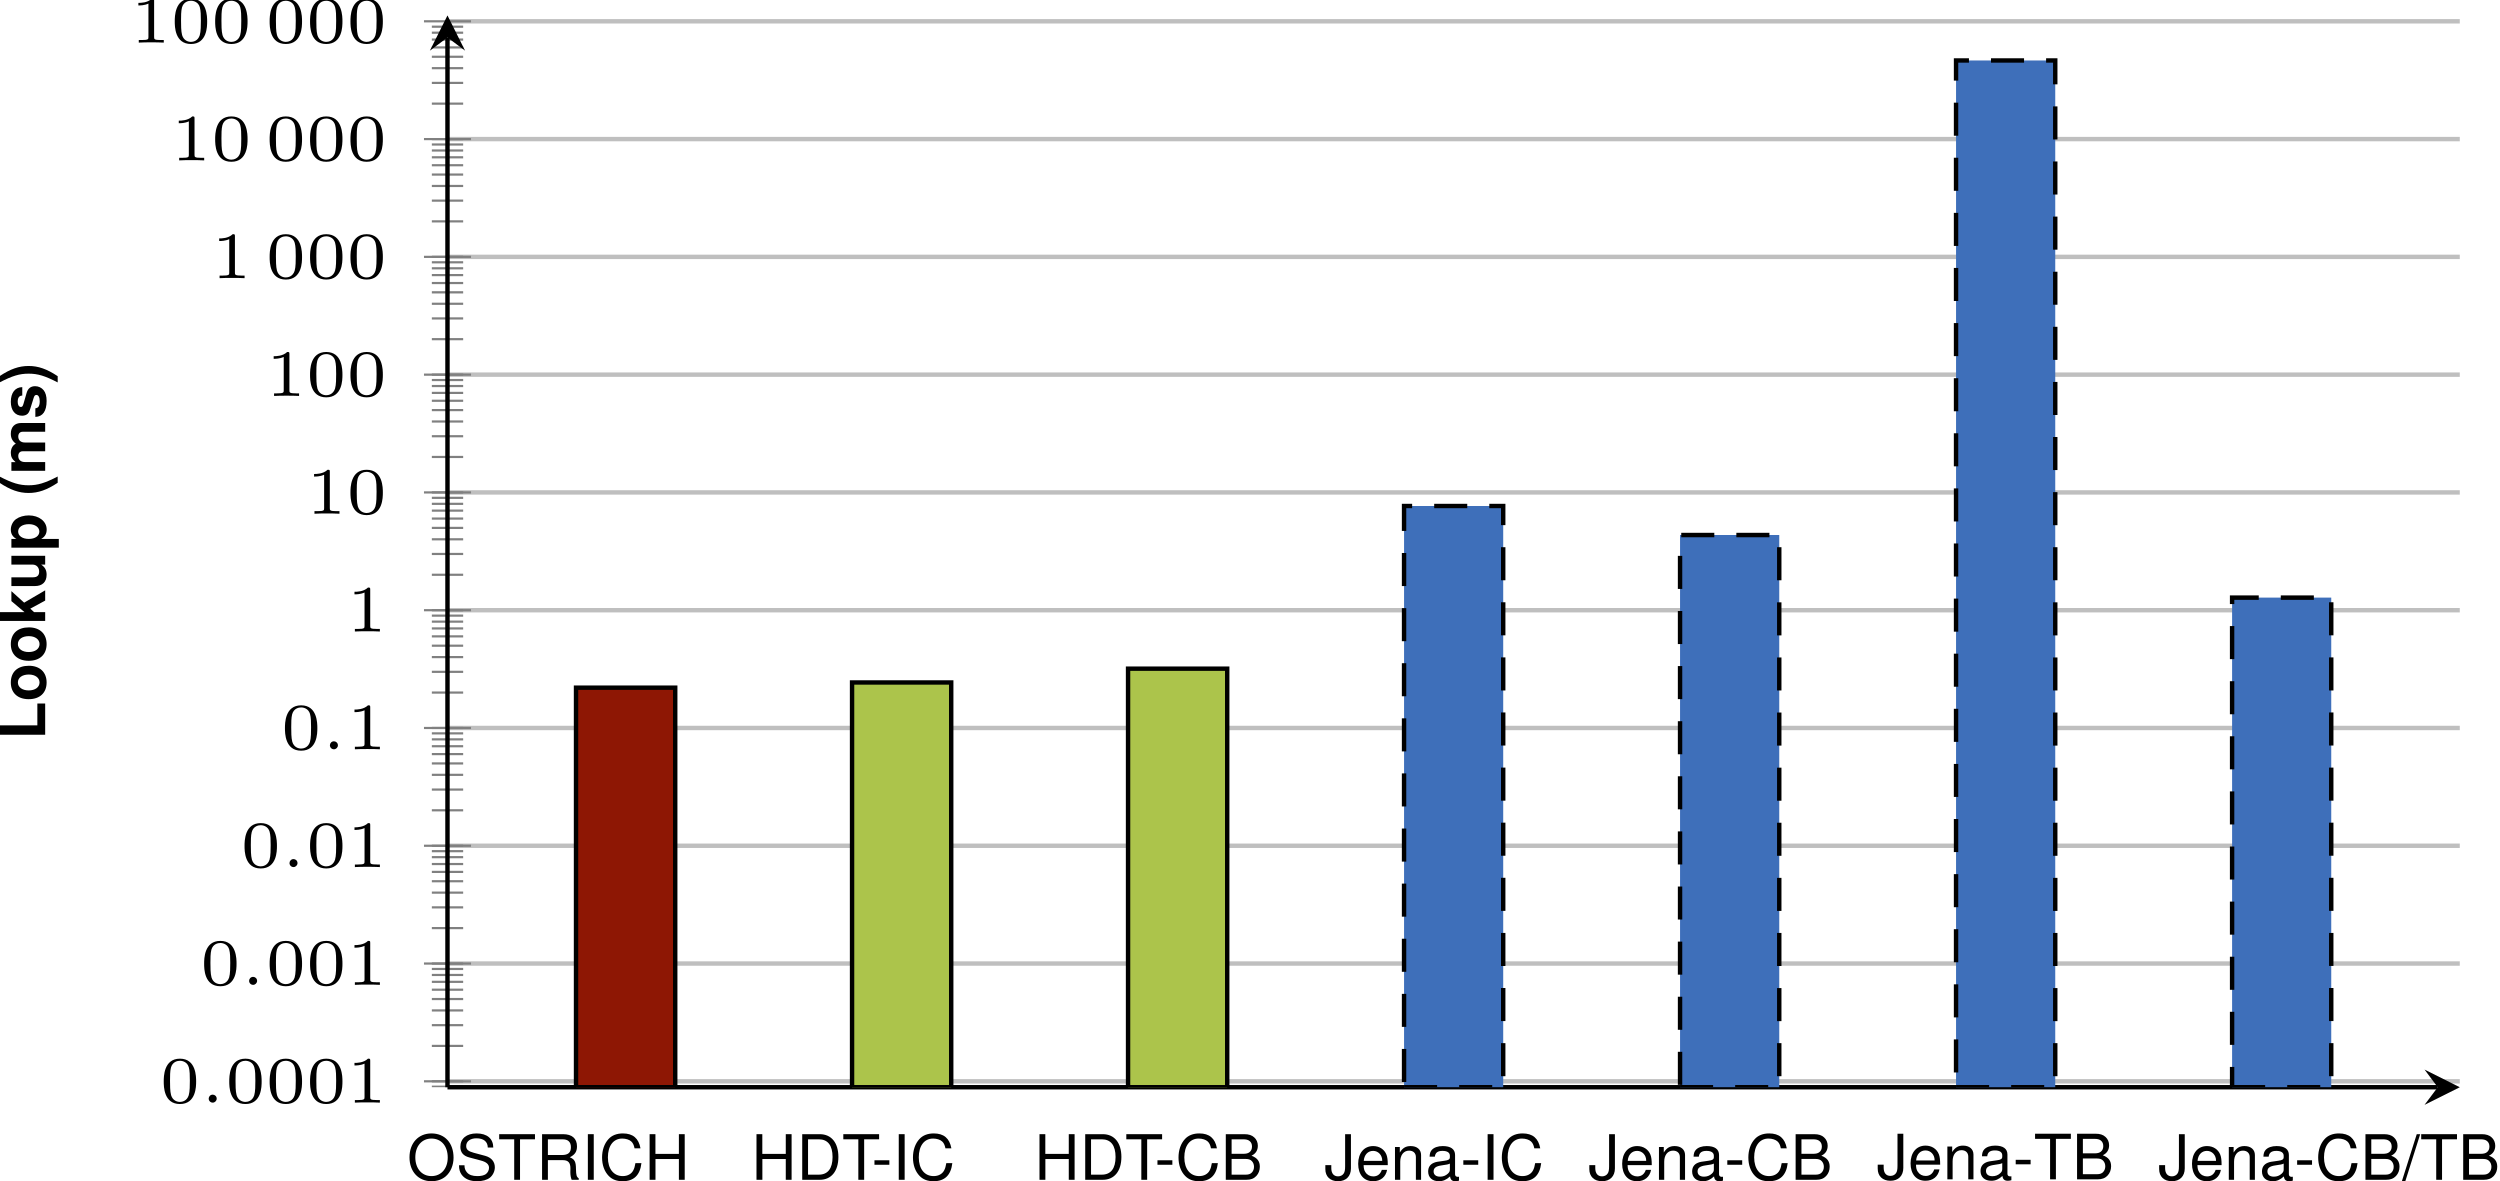
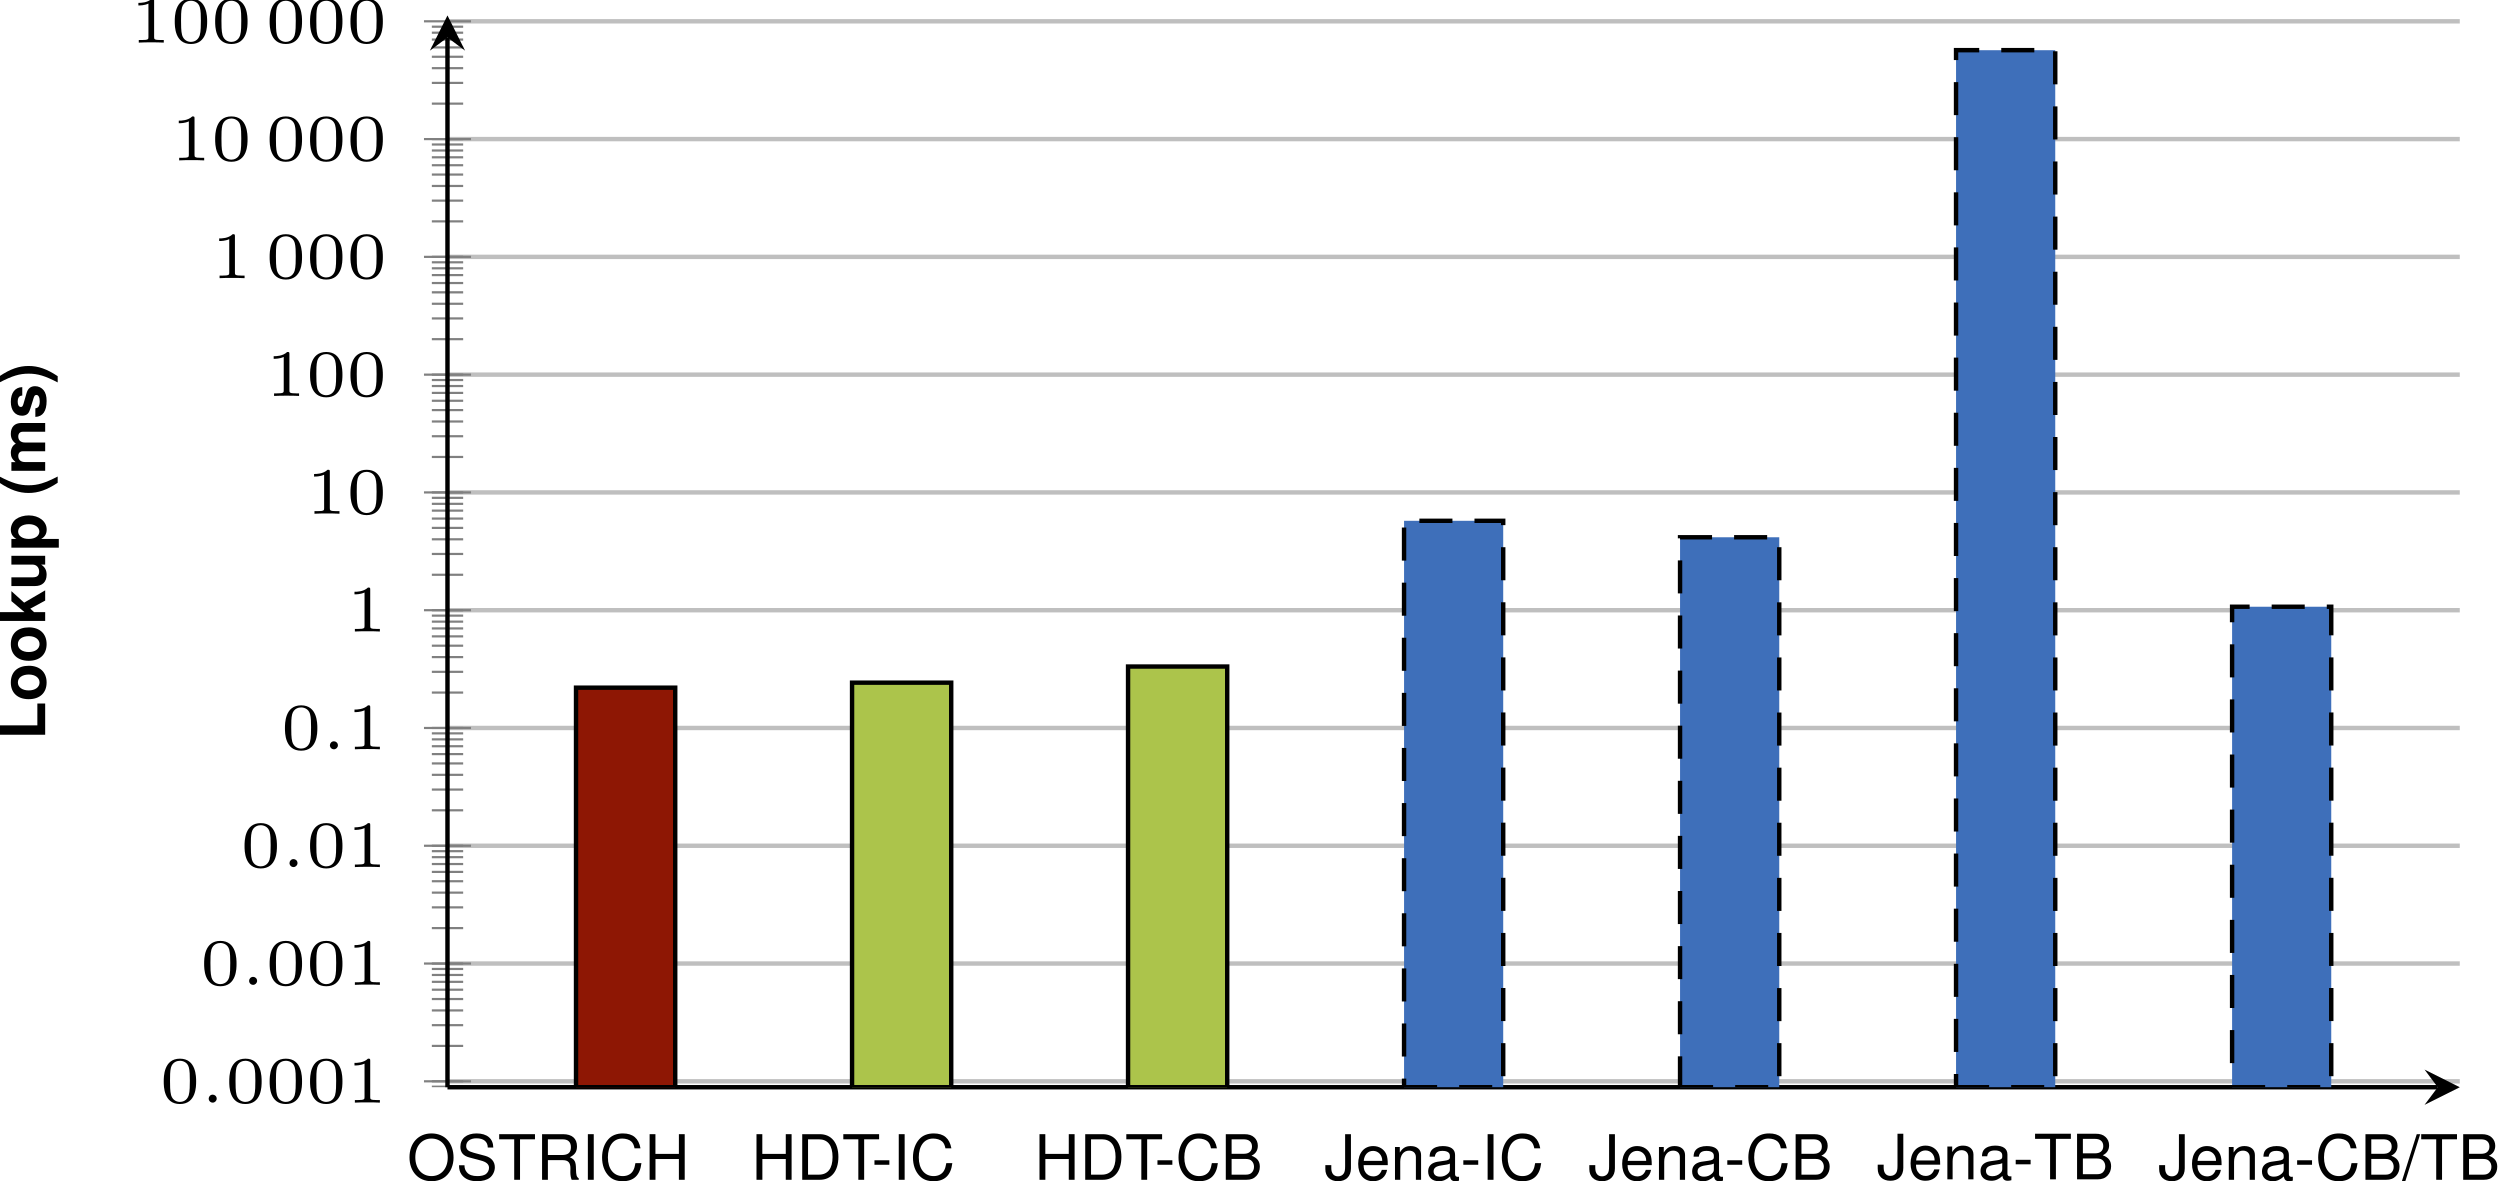
<svg xmlns="http://www.w3.org/2000/svg" xmlns:xlink="http://www.w3.org/1999/xlink" version="1.1" width="226.026pt" height="106.767pt" viewBox="2.848 -12.153 226.026 106.767">
  <defs>
    <clipPath id="clip1">
      <path d="M-98.43 86.144V-10.758H366.977V86.144" />
    </clipPath>
    <clipPath id="clip3">
      <path d="M-98.43 86.144V-10.758H366.977V86.144" />
    </clipPath>
    <clipPath id="clip4">
      <path d="M43.305 86.144H225.238V-10.758H43.305Z" />
    </clipPath>
-     <path id="g1-40" d="M1.148-4.124C.498-3.146 .226-2.365 .226-1.499C.226-.628 .498 .153 1.148 1.131H1.714C1.115-.034 .922-.668 .922-1.499C.922-2.325 1.115-2.97 1.714-4.124H1.148Z" />
-     <path id="g1-41" d="M.69 1.131C1.341 .153 1.612-.628 1.612-1.494C1.612-2.365 1.341-3.146 .69-4.124H.124C.724-2.959 .917-2.325 .917-1.494C.917-.668 .724-.023 .124 1.131H.69Z" />
-     <path id="g1-76" d="M1.301-4.124H.453V0H3.276V-.707H1.301V-4.124Z" />
-     <path id="g1-107" d="M1.126-1.867V-4.124H.334V0H1.126V-1.001L1.443-1.346L2.172 0H3.1L1.986-1.901L3.027-3.055H2.127L1.126-1.867Z" />
-     <path id="g1-109" d="M.339-3.055V0H1.131V-1.833C1.131-2.206 1.335-2.433 1.675-2.433C1.941-2.433 2.105-2.28 2.105-2.037V0H2.897V-1.833C2.897-2.206 3.1-2.433 3.44-2.433C3.706-2.433 3.87-2.28 3.87-2.037V0H4.662V-2.161C4.662-2.755 4.3-3.106 3.689-3.106C3.304-3.106 3.032-2.97 2.795-2.653C2.648-2.942 2.342-3.106 1.963-3.106C1.612-3.106 1.386-2.987 1.126-2.676V-3.055H.339Z" />
-     <path id="g1-111" d="M1.703-3.106C.769-3.106 .198-2.489 .198-1.488C.198-.481 .769 .13 1.709 .13C2.636 .13 3.219-.487 3.219-1.465C3.219-2.501 2.659-3.106 1.703-3.106ZM1.709-2.467C2.144-2.467 2.427-2.076 2.427-1.477C2.427-.905 2.133-.509 1.709-.509C1.279-.509 .99-.905 .99-1.488S1.279-2.467 1.709-2.467Z" />
-     <path id="g1-112" d="M1.12-3.055H.328V1.233H1.12V-.362C1.313-.023 1.584 .136 1.969 .136C2.704 .136 3.247-.554 3.247-1.482C3.247-1.912 3.123-2.342 2.919-2.625C2.716-2.914 2.337-3.106 1.969-3.106C1.584-3.106 1.313-2.942 1.12-2.602V-3.055ZM1.788-2.444C2.189-2.444 2.455-2.054 2.455-1.471C2.455-.917 2.178-.526 1.788-.526C1.392-.526 1.12-.911 1.12-1.482S1.392-2.444 1.788-2.444Z" />
-     <path id="g1-115" d="M2.857-2.071C2.846-2.716 2.348-3.106 1.528-3.106C.752-3.106 .272-2.716 .272-2.088C.272-1.884 .334-1.709 .441-1.59C.549-1.482 .645-1.431 .939-1.335L1.884-1.041C2.082-.979 2.15-.917 2.15-.792C2.15-.605 1.929-.492 1.561-.492C1.358-.492 1.194-.532 1.092-.6C1.007-.662 .973-.724 .939-.888H.164C.187-.221 .679 .13 1.607 .13C2.031 .13 2.354 .04 2.58-.141S2.942-.605 2.942-.905C2.942-1.301 2.744-1.556 2.342-1.675L1.341-1.963C1.12-2.031 1.064-2.076 1.064-2.201C1.064-2.37 1.245-2.484 1.522-2.484C1.901-2.484 2.088-2.348 2.093-2.071H2.857Z" />
-     <path id="g1-117" d="M3.061 0V-3.055H2.269V-1.143C2.269-.781 2.014-.543 1.629-.543C1.29-.543 1.12-.724 1.12-1.092V-3.055H.328V-.928C.328-.255 .702 .13 1.352 .13C1.765 .13 2.042-.023 2.269-.362V0H3.061Z" />
-     <path id="g2-58" d="M1.494-.359C1.494-.574 1.321-.723 1.136-.723C.921-.723 .771-.55 .771-.365C.771-.161 .933 0 1.136 0C1.327 0 1.494-.167 1.494-.359Z" />
    <path id="g5-45" d="M1.607-1.765H.26V-1.358H1.607V-1.765Z" />
    <path id="g5-47" d="M1.296-4.124L-.045 .113H.266L1.607-4.124H1.296Z" />
    <path id="g5-66" d="M.447 0H2.308C2.699 0 2.987-.107 3.208-.345C3.411-.56 3.525-.854 3.525-1.177C3.525-1.675 3.298-1.974 2.772-2.178C3.146-2.354 3.344-2.659 3.344-3.078C3.344-3.378 3.23-3.643 3.015-3.836C2.8-4.034 2.518-4.124 2.122-4.124H.447V0ZM.973-2.348V-3.66H1.991C2.286-3.66 2.45-3.621 2.591-3.513C2.738-3.4 2.817-3.23 2.817-3.004C2.817-2.783 2.738-2.608 2.591-2.495C2.45-2.387 2.286-2.348 1.991-2.348H.973ZM.973-.464V-1.884H2.257C2.512-1.884 2.682-1.822 2.806-1.686C2.931-1.556 2.998-1.375 2.998-1.171C2.998-.973 2.931-.792 2.806-.662C2.682-.526 2.512-.464 2.257-.464H.973Z" />
    <path id="g5-67" d="M3.745-2.846C3.581-3.751 3.061-4.192 2.155-4.192C1.601-4.192 1.154-4.017 .849-3.677C.475-3.27 .272-2.682 .272-2.014C.272-1.335 .481-.752 .871-.351C1.188-.023 1.595 .13 2.133 .13C3.14 .13 3.706-.413 3.83-1.505H3.287C3.242-1.222 3.185-1.03 3.1-.866C2.931-.526 2.58-.334 2.139-.334C1.318-.334 .798-.99 .798-2.02C.798-3.078 1.296-3.728 2.093-3.728C2.427-3.728 2.738-3.626 2.908-3.468C3.061-3.327 3.146-3.151 3.208-2.846H3.745Z" />
    <path id="g5-68" d="M.504 0H2.093C3.134 0 3.774-.781 3.774-2.065C3.774-3.344 3.14-4.124 2.093-4.124H.504V0ZM1.03-.464V-3.66H2.003C2.817-3.66 3.247-3.112 3.247-2.059C3.247-1.018 2.817-.464 2.003-.464H1.03Z" />
    <path id="g5-72" d="M3.117-1.878V0H3.643V-4.124H3.117V-2.342H.996V-4.124H.47V0H1.001V-1.878H3.117Z" />
    <path id="g5-73" d="M1.098-4.124H.566V0H1.098V-4.124Z" />
    <path id="g5-74" d="M1.884-4.124V-1.222C1.884-.894 1.85-.707 1.754-.566C1.652-.407 1.46-.311 1.25-.311C.854-.311 .634-.577 .634-1.058V-1.324H.096V-.962C.096-.294 .537 .13 1.245 .13C1.963 .13 2.41-.317 2.41-1.03V-4.124H1.884Z" />
    <path id="g5-79" d="M2.201-4.192C1.018-4.192 .215-3.321 .215-2.031S1.018 .13 2.206 .13C2.704 .13 3.151-.023 3.485-.306C3.932-.685 4.198-1.324 4.198-1.997C4.198-3.327 3.411-4.192 2.201-4.192ZM2.201-3.728C3.095-3.728 3.672-3.049 3.672-2.008C3.672-1.013 3.078-.334 2.206-.334C1.33-.334 .741-1.013 .741-2.031S1.33-3.728 2.201-3.728Z" />
    <path id="g5-82" d="M1.052-1.776H2.41C2.88-1.776 3.089-1.55 3.089-1.041L3.083-.673C3.083-.419 3.129-.17 3.202 0H3.841V-.13C3.643-.266 3.604-.413 3.592-.962C3.587-1.641 3.479-1.844 3.032-2.037C3.496-2.263 3.683-2.552 3.683-3.021C3.683-3.734 3.236-4.124 2.427-4.124H.526V0H1.052V-1.776ZM1.052-2.24V-3.66H2.325C2.619-3.66 2.789-3.615 2.919-3.502C3.061-3.383 3.134-3.196 3.134-2.948C3.134-2.461 2.885-2.24 2.325-2.24H1.052Z" />
    <path id="g5-83" d="M3.372-2.914C3.366-3.723 2.812-4.192 1.861-4.192C.956-4.192 .396-3.728 .396-2.981C.396-2.478 .662-2.161 1.205-2.02L2.229-1.748C2.75-1.612 2.987-1.403 2.987-1.081C2.987-.86 2.868-.634 2.693-.509C2.529-.396 2.269-.334 1.935-.334C1.488-.334 1.182-.441 .984-.679C.832-.86 .764-1.058 .769-1.313H.272C.277-.933 .351-.685 .515-.458C.798-.074 1.273 .13 1.901 .13C2.393 .13 2.795 .017 3.061-.187C3.338-.407 3.513-.775 3.513-1.131C3.513-1.641 3.196-2.014 2.636-2.167L1.601-2.444C1.103-2.58 .922-2.738 .922-3.055C.922-3.474 1.29-3.751 1.844-3.751C2.501-3.751 2.868-3.451 2.874-2.914H3.372Z" />
    <path id="g5-84" d="M2.003-3.66H3.355V-4.124H.119V-3.66H1.477V0H2.003V-3.66Z" />
    <path id="g5-97" d="M3.027-.277C2.976-.266 2.953-.266 2.925-.266C2.761-.266 2.67-.351 2.67-.498V-2.24C2.67-2.767 2.286-3.049 1.556-3.049C1.126-3.049 .769-2.925 .571-2.704C.436-2.552 .379-2.382 .368-2.088H.843C.883-2.45 1.098-2.614 1.539-2.614C1.963-2.614 2.201-2.455 2.201-2.172V-2.048C2.201-1.85 2.082-1.765 1.709-1.72C1.041-1.635 .939-1.612 .758-1.539C.413-1.397 .238-1.131 .238-.747C.238-.209 .611 .13 1.211 .13C1.584 .13 1.884 0 2.218-.306C2.252-.006 2.399 .13 2.704 .13C2.8 .13 2.874 .119 3.027 .079V-.277ZM2.201-.933C2.201-.775 2.155-.679 2.014-.549C1.822-.373 1.59-.283 1.313-.283C.945-.283 .73-.458 .73-.758C.73-1.069 .939-1.228 1.443-1.301C1.941-1.369 2.042-1.392 2.201-1.465V-.933Z" />
    <path id="g5-101" d="M2.902-1.324C2.902-1.776 2.868-2.048 2.783-2.269C2.591-2.755 2.139-3.049 1.584-3.049C.758-3.049 .226-2.416 .226-1.443S.741 .13 1.573 .13C2.252 .13 2.721-.255 2.84-.9H2.365C2.235-.509 1.969-.306 1.59-.306C1.29-.306 1.035-.441 .877-.69C.764-.86 .724-1.03 .718-1.324H2.902ZM.73-1.709C.769-2.257 1.103-2.614 1.578-2.614C2.042-2.614 2.399-2.229 2.399-1.743C2.399-1.731 2.399-1.72 2.393-1.709H.73Z" />
    <path id="g5-110" d="M.396-2.965V0H.871V-1.635C.871-2.24 1.188-2.636 1.675-2.636C2.048-2.636 2.286-2.41 2.286-2.054V0H2.755V-2.24C2.755-2.733 2.387-3.049 1.816-3.049C1.375-3.049 1.092-2.88 .832-2.467V-2.965H.396Z" />
+     <path id="g1-40" d="M1.148-4.124C.498-3.146 .226-2.365 .226-1.499C.226-.628 .498 .153 1.148 1.131H1.714C1.115-.034 .922-.668 .922-1.499C.922-2.325 1.115-2.97 1.714-4.124H1.148Z" />
+     <path id="g1-41" d="M.69 1.131C1.341 .153 1.612-.628 1.612-1.494C1.612-2.365 1.341-3.146 .69-4.124H.124C.724-2.959 .917-2.325 .917-1.494C.917-.668 .724-.023 .124 1.131H.69Z" />
+     <path id="g1-76" d="M1.301-4.124H.453V0H3.276V-.707H1.301V-4.124Z" />
+     <path id="g1-107" d="M1.126-1.867V-4.124H.334V0H1.126V-1.001L1.443-1.346L2.172 0H3.1L1.986-1.901L3.027-3.055H2.127L1.126-1.867Z" />
+     <path id="g1-109" d="M.339-3.055V0H1.131V-1.833C1.131-2.206 1.335-2.433 1.675-2.433C1.941-2.433 2.105-2.28 2.105-2.037V0H2.897V-1.833C2.897-2.206 3.1-2.433 3.44-2.433C3.706-2.433 3.87-2.28 3.87-2.037V0H4.662V-2.161C4.662-2.755 4.3-3.106 3.689-3.106C3.304-3.106 3.032-2.97 2.795-2.653C2.648-2.942 2.342-3.106 1.963-3.106C1.612-3.106 1.386-2.987 1.126-2.676V-3.055H.339Z" />
+     <path id="g1-111" d="M1.703-3.106C.769-3.106 .198-2.489 .198-1.488C.198-.481 .769 .13 1.709 .13C2.636 .13 3.219-.487 3.219-1.465C3.219-2.501 2.659-3.106 1.703-3.106ZM1.709-2.467C2.144-2.467 2.427-2.076 2.427-1.477C2.427-.905 2.133-.509 1.709-.509C1.279-.509 .99-.905 .99-1.488S1.279-2.467 1.709-2.467Z" />
+     <path id="g1-112" d="M1.12-3.055H.328V1.233H1.12V-.362C1.313-.023 1.584 .136 1.969 .136C2.704 .136 3.247-.554 3.247-1.482C3.247-1.912 3.123-2.342 2.919-2.625C2.716-2.914 2.337-3.106 1.969-3.106C1.584-3.106 1.313-2.942 1.12-2.602V-3.055ZM1.788-2.444C2.189-2.444 2.455-2.054 2.455-1.471C2.455-.917 2.178-.526 1.788-.526C1.392-.526 1.12-.911 1.12-1.482S1.392-2.444 1.788-2.444Z" />
+     <path id="g1-115" d="M2.857-2.071C2.846-2.716 2.348-3.106 1.528-3.106C.752-3.106 .272-2.716 .272-2.088C.272-1.884 .334-1.709 .441-1.59C.549-1.482 .645-1.431 .939-1.335L1.884-1.041C2.082-.979 2.15-.917 2.15-.792C2.15-.605 1.929-.492 1.561-.492C1.358-.492 1.194-.532 1.092-.6C1.007-.662 .973-.724 .939-.888H.164C.187-.221 .679 .13 1.607 .13C2.031 .13 2.354 .04 2.58-.141S2.942-.605 2.942-.905C2.942-1.301 2.744-1.556 2.342-1.675L1.341-1.963C1.12-2.031 1.064-2.076 1.064-2.201C1.064-2.37 1.245-2.484 1.522-2.484C1.901-2.484 2.088-2.348 2.093-2.071H2.857Z" />
+     <path id="g1-117" d="M3.061 0V-3.055H2.269V-1.143C2.269-.781 2.014-.543 1.629-.543C1.29-.543 1.12-.724 1.12-1.092V-3.055H.328V-.928C.328-.255 .702 .13 1.352 .13C1.765 .13 2.042-.023 2.269-.362V0H3.061Z" />
+     <path id="g2-58" d="M1.494-.359C1.494-.574 1.321-.723 1.136-.723C.921-.723 .771-.55 .771-.365C.771-.161 .933 0 1.136 0C1.327 0 1.494-.167 1.494-.359Z" />
    <path id="g3-48" d="M3.288-1.907C3.288-2.343 3.288-3.975 1.823-3.975S.359-2.343 .359-1.907C.359-1.476 .359 .126 1.823 .126S3.288-1.476 3.288-1.907ZM1.823-.066C1.572-.066 1.166-.185 1.022-.681C.927-1.028 .927-1.614 .927-1.985C.927-2.385 .927-2.845 1.01-3.168C1.16-3.706 1.614-3.784 1.823-3.784C2.098-3.784 2.493-3.652 2.624-3.198C2.714-2.881 2.72-2.445 2.72-1.985C2.72-1.602 2.72-.998 2.618-.664C2.451-.143 2.02-.066 1.823-.066Z" />
    <path id="g3-49" d="M2.146-3.796C2.146-3.975 2.122-3.975 1.943-3.975C1.548-3.593 .938-3.593 .723-3.593V-3.359C.879-3.359 1.273-3.359 1.632-3.527V-.508C1.632-.311 1.632-.233 1.016-.233H.759V0C1.088-.024 1.554-.024 1.889-.024S2.69-.024 3.019 0V-.233H2.762C2.146-.233 2.146-.311 2.146-.508V-3.796Z" />
  </defs>
  <g id="page1">
    <path d="M43.305 85.609H225.238M43.305 74.961H225.238M43.305 64.312H225.238M43.305 53.664H225.238M43.305 43.016H225.238M43.305 32.367H225.238M43.305 21.719H225.238M43.305 11.07H225.238M43.305 .422H225.238M43.305-10.227H225.238" stroke="#bfbfbf" fill="none" stroke-width=".399" stroke-miterlimit="10" clip-path="url(#clip1)" />
    <path d="M41.891 86.098H44.723M41.891 85.609H44.723M41.891 82.406H44.723M41.891 80.531H44.723M41.891 79.199H44.723M41.891 78.168H44.723M41.891 77.324H44.723M41.891 76.613H44.723M41.891 75.992H44.723M41.891 75.449H44.723M41.891 74.961H44.723M41.891 71.758H44.723M41.891 69.883H44.723M41.891 68.551H44.723M41.891 67.519H44.723M41.891 66.676H44.723M41.891 65.965H44.723M41.891 65.344H44.723M41.891 64.801H44.723M41.891 64.312H44.723M41.891 61.109H44.723M41.891 59.234H44.723M41.891 57.902H44.723M41.891 56.871H44.723M41.891 56.027H44.723M41.891 55.312H44.723M41.891 54.695H44.723M41.891 54.152H44.723M41.891 53.664H44.723M41.891 50.461H44.723M41.891 48.586H44.723M41.891 47.254H44.723M41.891 46.223H44.723M41.891 45.379H44.723M41.891 44.664H44.723M41.891 44.047H44.723M41.891 43.504H44.723M41.891 43.016H44.723M41.891 39.812H44.723M41.891 37.934H44.723M41.891 36.605H44.723M41.891 35.574H44.723M41.891 34.73H44.723M41.891 34.016H44.723M41.891 33.398H44.723M41.891 32.855H44.723M41.891 32.367H44.723M41.891 29.16H44.723M41.891 27.285H44.723M41.891 25.957H44.723M41.891 24.926H44.723M41.891 24.082H44.723M41.891 23.367H44.723M41.891 22.75H44.723M41.891 22.207H44.723M41.891 21.719H44.723M41.891 18.512H44.723M41.891 16.637H44.723M41.891 15.309H44.723M41.891 14.277H44.723M41.891 13.434H44.723M41.891 12.719H44.723M41.891 12.102H44.723M41.891 11.559H44.723M41.891 11.07H44.723M41.891 7.863H44.723M41.891 5.988H44.723M41.891 4.66H44.723M41.891 3.629H44.723M41.891 2.785H44.723M41.891 2.07H44.723M41.891 1.453H44.723M41.891 .91H44.723M41.891 .422H44.723M41.891-2.785H44.723M41.891-4.66H44.723M41.891-5.988H44.723M41.891-7.019H44.723M41.891-7.863H44.723M41.891-8.578H44.723M41.891-9.195H44.723M41.891-9.738H44.723" stroke="#808080" fill="none" stroke-width=".199" stroke-miterlimit="10" clip-path="url(#clip3)" />
    <path d="M41.18 85.609H45.434M41.18 74.961H45.434M41.18 64.312H45.434M41.18 53.664H45.434M41.18 43.016H45.434M41.18 32.367H45.434M41.18 21.719H45.434M41.18 11.07H45.434M41.18 .422H45.434M41.18-10.227H45.434" stroke="#808080" fill="none" stroke-width=".199" stroke-miterlimit="10" clip-path="url(#clip3)" />
    <path d="M43.305 86.144H223.246" stroke="#000" fill="none" stroke-width=".399" stroke-miterlimit="10" />
    <path d="M225.238 86.145L222.051 84.547L223.246 86.145L222.051 87.738" />
    <path d="M43.305 86.144V-8.766" stroke="#000" fill="none" stroke-width=".399" stroke-miterlimit="10" />
    <path d="M43.305-10.758L41.711-7.57L43.305-8.766L44.898-7.57" />
    <g transform="matrix(1 0 0 1 -90.6765 58.295)">
      <use x="107.969" y="29.242" xlink:href="#g3-48" />
      <use x="111.622" y="29.242" xlink:href="#g2-58" />
      <use x="113.892" y="29.242" xlink:href="#g3-48" />
      <use x="117.545" y="29.242" xlink:href="#g3-48" />
      <use x="121.197" y="29.242" xlink:href="#g3-48" />
      <use x="124.85" y="29.242" xlink:href="#g3-49" />
    </g>
    <g transform="matrix(1 0 0 1 -87.0235 47.6463)">
      <use x="107.969" y="29.242" xlink:href="#g3-48" />
      <use x="111.622" y="29.242" xlink:href="#g2-58" />
      <use x="113.892" y="29.242" xlink:href="#g3-48" />
      <use x="117.545" y="29.242" xlink:href="#g3-48" />
      <use x="121.197" y="29.242" xlink:href="#g3-49" />
    </g>
    <g transform="matrix(1 0 0 1 -83.3706 36.9977)">
      <use x="107.969" y="29.242" xlink:href="#g3-48" />
      <use x="111.622" y="29.242" xlink:href="#g2-58" />
      <use x="113.892" y="29.242" xlink:href="#g3-48" />
      <use x="117.545" y="29.242" xlink:href="#g3-49" />
    </g>
    <g transform="matrix(1 0 0 1 -79.7176 26.349)">
      <use x="107.969" y="29.242" xlink:href="#g3-48" />
      <use x="111.622" y="29.242" xlink:href="#g2-58" />
      <use x="113.892" y="29.242" xlink:href="#g3-49" />
    </g>
    <g transform="matrix(1 0 0 1 -73.7954 15.7004)">
      <use x="107.969" y="29.242" xlink:href="#g3-49" />
    </g>
    <g transform="matrix(1 0 0 1 -77.4484 5.0518)">
      <use x="107.969" y="29.242" xlink:href="#g3-49" />
      <use x="111.622" y="29.242" xlink:href="#g3-48" />
    </g>
    <g transform="matrix(1 0 0 1 -81.1013 -5.5969)">
      <use x="107.969" y="29.242" xlink:href="#g3-49" />
      <use x="111.622" y="29.242" xlink:href="#g3-48" />
      <use x="115.275" y="29.242" xlink:href="#g3-48" />
    </g>
    <g transform="matrix(1 0 0 1 -86.0273 -16.2455)">
      <use x="107.969" y="29.242" xlink:href="#g3-49" />
      <use x="112.895" y="29.242" xlink:href="#g3-48" />
      <use x="116.548" y="29.242" xlink:href="#g3-48" />
      <use x="120.201" y="29.242" xlink:href="#g3-48" />
    </g>
    <g transform="matrix(1 0 0 1 -89.6802 -26.89414)">
      <use x="107.969" y="29.242" xlink:href="#g3-49" />
      <use x="111.622" y="29.242" xlink:href="#g3-48" />
      <use x="116.548" y="29.242" xlink:href="#g3-48" />
      <use x="120.201" y="29.242" xlink:href="#g3-48" />
      <use x="123.854" y="29.242" xlink:href="#g3-48" />
    </g>
    <g transform="matrix(1 0 0 1 -93.3332 -37.5428)">
      <use x="107.969" y="29.242" xlink:href="#g3-49" />
      <use x="111.622" y="29.242" xlink:href="#g3-48" />
      <use x="115.275" y="29.242" xlink:href="#g3-48" />
      <use x="120.201" y="29.242" xlink:href="#g3-48" />
      <use x="123.854" y="29.242" xlink:href="#g3-48" />
      <use x="127.507" y="29.242" xlink:href="#g3-48" />
    </g>
    <path d="M54.926 86.144H63.895V50.02H54.926Z" fill="#8e1704" clip-path="url(#clip4)" />
    <path d="M54.926 86.144H63.895V50.02H54.926Z" stroke="#000" fill="none" stroke-width=".399" stroke-miterlimit="10" clip-path="url(#clip4)" />
-     <path d="M79.883 86.144H88.848V49.551H79.883Z" fill="#acc44b" clip-path="url(#clip4)" />
-     <path d="M79.883 86.144H88.848V49.551H79.883Z" stroke="#000" fill="none" stroke-width=".399" stroke-miterlimit="10" clip-path="url(#clip4)" />
-     <path d="M104.836 86.144H113.801V48.301H104.836Z" fill="#acc44b" clip-path="url(#clip4)" />
-     <path d="M104.836 86.144H113.801V48.301H104.836Z" stroke="#000" fill="none" stroke-width=".399" stroke-miterlimit="10" clip-path="url(#clip4)" />
-     <path d="M129.789 86.144H138.754V33.594H129.789Z" fill="#3e6fba" clip-path="url(#clip4)" />
-     <path d="M129.789 86.144H138.754V33.594H129.789Z" stroke="#000" fill="none" stroke-width=".399" stroke-miterlimit="10" stroke-dasharray="2.989,1.993" clip-path="url(#clip4)" />
-     <path d="M154.742 86.144H163.711V36.219H154.742Z" fill="#3e6fba" clip-path="url(#clip4)" />
-     <path d="M154.742 86.144H163.711V36.219H154.742Z" stroke="#000" fill="none" stroke-width=".399" stroke-miterlimit="10" stroke-dasharray="2.989,1.993" clip-path="url(#clip4)" />
-     <path d="M179.695 86.144H188.664V-6.688H179.695Z" fill="#3e6fba" clip-path="url(#clip4)" />
-     <path d="M179.695 86.144H188.664V-6.688H179.695Z" stroke="#000" fill="none" stroke-width=".399" stroke-miterlimit="10" stroke-dasharray="2.989,1.993" clip-path="url(#clip4)" />
-     <path d="M204.653 86.144H213.617V41.879H204.653Z" fill="#3e6fba" clip-path="url(#clip4)" />
-     <path d="M204.653 86.144H213.617V41.879H204.653Z" stroke="#000" fill="none" stroke-width=".399" stroke-miterlimit="10" stroke-dasharray="2.989,1.993" clip-path="url(#clip4)" />
+     <path d="M79.883 86.144H88.848V49.566H79.883Z" fill="#acc44b" clip-path="url(#clip4)" />
+     <path d="M79.883 86.144H88.848V49.566H79.883Z" stroke="#000" fill="none" stroke-width=".399" stroke-miterlimit="10" clip-path="url(#clip4)" />
+     <path d="M104.836 86.144H113.801V48.109H104.836Z" fill="#acc44b" clip-path="url(#clip4)" />
+     <path d="M104.836 86.144H113.801V48.109H104.836Z" stroke="#000" fill="none" stroke-width=".399" stroke-miterlimit="10" clip-path="url(#clip4)" />
+     <path d="M129.789 86.144H138.754V34.934H129.789Z" fill="#3e6fba" clip-path="url(#clip4)" />
+     <path d="M129.789 86.144H138.754V34.934H129.789Z" stroke="#000" fill="none" stroke-width=".399" stroke-miterlimit="10" stroke-dasharray="2.989,1.993" clip-path="url(#clip4)" />
+     <path d="M154.742 86.144H163.711V36.422H154.742Z" fill="#3e6fba" clip-path="url(#clip4)" />
+     <path d="M154.742 86.144H163.711V36.422H154.742Z" stroke="#000" fill="none" stroke-width=".399" stroke-miterlimit="10" stroke-dasharray="2.989,1.993" clip-path="url(#clip4)" />
+     <path d="M179.695 86.144H188.664V-7.617H179.695Z" fill="#3e6fba" clip-path="url(#clip4)" />
+     <path d="M179.695 86.144H188.664V-7.617H179.695Z" stroke="#000" fill="none" stroke-width=".399" stroke-miterlimit="10" stroke-dasharray="2.989,1.993" clip-path="url(#clip4)" />
+     <path d="M204.653 86.144H213.617V42.703H204.653Z" fill="#3e6fba" clip-path="url(#clip4)" />
+     <path d="M204.653 86.144H213.617V42.703H204.653Z" stroke="#000" fill="none" stroke-width=".399" stroke-miterlimit="10" stroke-dasharray="2.989,1.993" clip-path="url(#clip4)" />
    <g transform="matrix(0 -1 1 0 -22.30968 162.697)">
      <use x="107.969" y="29.242" xlink:href="#g1-76" />
      <use x="111.439" y="29.242" xlink:href="#g1-111" />
      <use x="114.909" y="29.242" xlink:href="#g1-111" />
      <use x="118.378" y="29.242" xlink:href="#g1-107" />
      <use x="121.536" y="29.242" xlink:href="#g1-117" />
      <use x="125.005" y="29.242" xlink:href="#g1-112" />
      <use x="130.054" y="29.242" xlink:href="#g1-40" />
      <use x="131.945" y="29.242" xlink:href="#g1-109" />
      <use x="136.993" y="29.242" xlink:href="#g1-115" />
      <use x="140.15" y="29.242" xlink:href="#g1-41" />
    </g>
    <g transform="matrix(1 0 0 1 -83.0833 65.2704)">
      <use x="122.739" y="29.242" xlink:href="#g5-79" />
      <use x="127.157" y="29.242" xlink:href="#g5-83" />
      <use x="130.944" y="29.242" xlink:href="#g5-84" />
      <use x="134.414" y="29.242" xlink:href="#g5-82" />
      <use x="138.514" y="29.242" xlink:href="#g5-73" />
      <use x="140.093" y="29.242" xlink:href="#g5-67" />
      <use x="144.193" y="29.242" xlink:href="#g5-72" />
    </g>
    <g transform="matrix(1 0 0 1 -80.3178 65.2704)">
      <use x="151.091" y="29.242" xlink:href="#g5-72" />
      <use x="155.191" y="29.242" xlink:href="#g5-68" />
      <use x="159.291" y="29.242" xlink:href="#g5-84" />
      <use x="161.966" y="29.242" xlink:href="#g5-45" />
      <use x="163.857" y="29.242" xlink:href="#g5-73" />
      <use x="165.435" y="29.242" xlink:href="#g5-67" />
    </g>
    <g transform="matrix(1 0 0 1 -82.2117 65.2704)">
      <use x="178.571" y="29.242" xlink:href="#g5-72" />
      <use x="182.671" y="29.242" xlink:href="#g5-68" />
      <use x="186.771" y="29.242" xlink:href="#g5-84" />
      <use x="189.446" y="29.242" xlink:href="#g5-45" />
      <use x="191.337" y="29.242" xlink:href="#g5-67" />
      <use x="195.437" y="29.242" xlink:href="#g5-66" />
    </g>
    <g transform="matrix(1 0 0 1 -81.036 65.2704)">
      <use x="203.613" y="29.242" xlink:href="#g5-74" />
      <use x="206.452" y="29.242" xlink:href="#g5-101" />
      <use x="209.609" y="29.242" xlink:href="#g5-110" />
      <use x="212.767" y="29.242" xlink:href="#g5-97" />
      <use x="215.924" y="29.242" xlink:href="#g5-45" />
      <use x="217.815" y="29.242" xlink:href="#g5-73" />
      <use x="219.393" y="29.242" xlink:href="#g5-67" />
    </g>
    <g transform="matrix(1 0 0 1 -81.351 65.2704)">
      <use x="227.794" y="29.242" xlink:href="#g5-74" />
      <use x="230.633" y="29.242" xlink:href="#g5-101" />
      <use x="233.79" y="29.242" xlink:href="#g5-110" />
      <use x="236.948" y="29.242" xlink:href="#g5-97" />
      <use x="240.105" y="29.242" xlink:href="#g5-45" />
      <use x="241.996" y="29.242" xlink:href="#g5-67" />
      <use x="246.096" y="29.242" xlink:href="#g5-66" />
    </g>
    <g transform="matrix(1 0 0 1 -81.036 65.2292)">
      <use x="253.553" y="29.242" xlink:href="#g5-74" />
      <use x="256.393" y="29.242" xlink:href="#g5-101" />
      <use x="259.55" y="29.242" xlink:href="#g5-110" />
      <use x="262.707" y="29.242" xlink:href="#g5-97" />
      <use x="265.865" y="29.242" xlink:href="#g5-45" />
      <use x="267.756" y="29.242" xlink:href="#g5-84" />
      <use x="271.225" y="29.242" xlink:href="#g5-66" />
    </g>
    <g transform="matrix(1 0 0 1 -85.769 65.2704)">
      <use x="283.731" y="29.242" xlink:href="#g5-74" />
      <use x="286.57" y="29.242" xlink:href="#g5-101" />
      <use x="289.728" y="29.242" xlink:href="#g5-110" />
      <use x="292.885" y="29.242" xlink:href="#g5-97" />
      <use x="296.042" y="29.242" xlink:href="#g5-45" />
      <use x="297.933" y="29.242" xlink:href="#g5-67" />
      <use x="302.033" y="29.242" xlink:href="#g5-66" />
      <use x="305.821" y="29.242" xlink:href="#g5-47" />
      <use x="307.4" y="29.242" xlink:href="#g5-84" />
      <use x="310.869" y="29.242" xlink:href="#g5-66" />
    </g>
  </g>
</svg>
